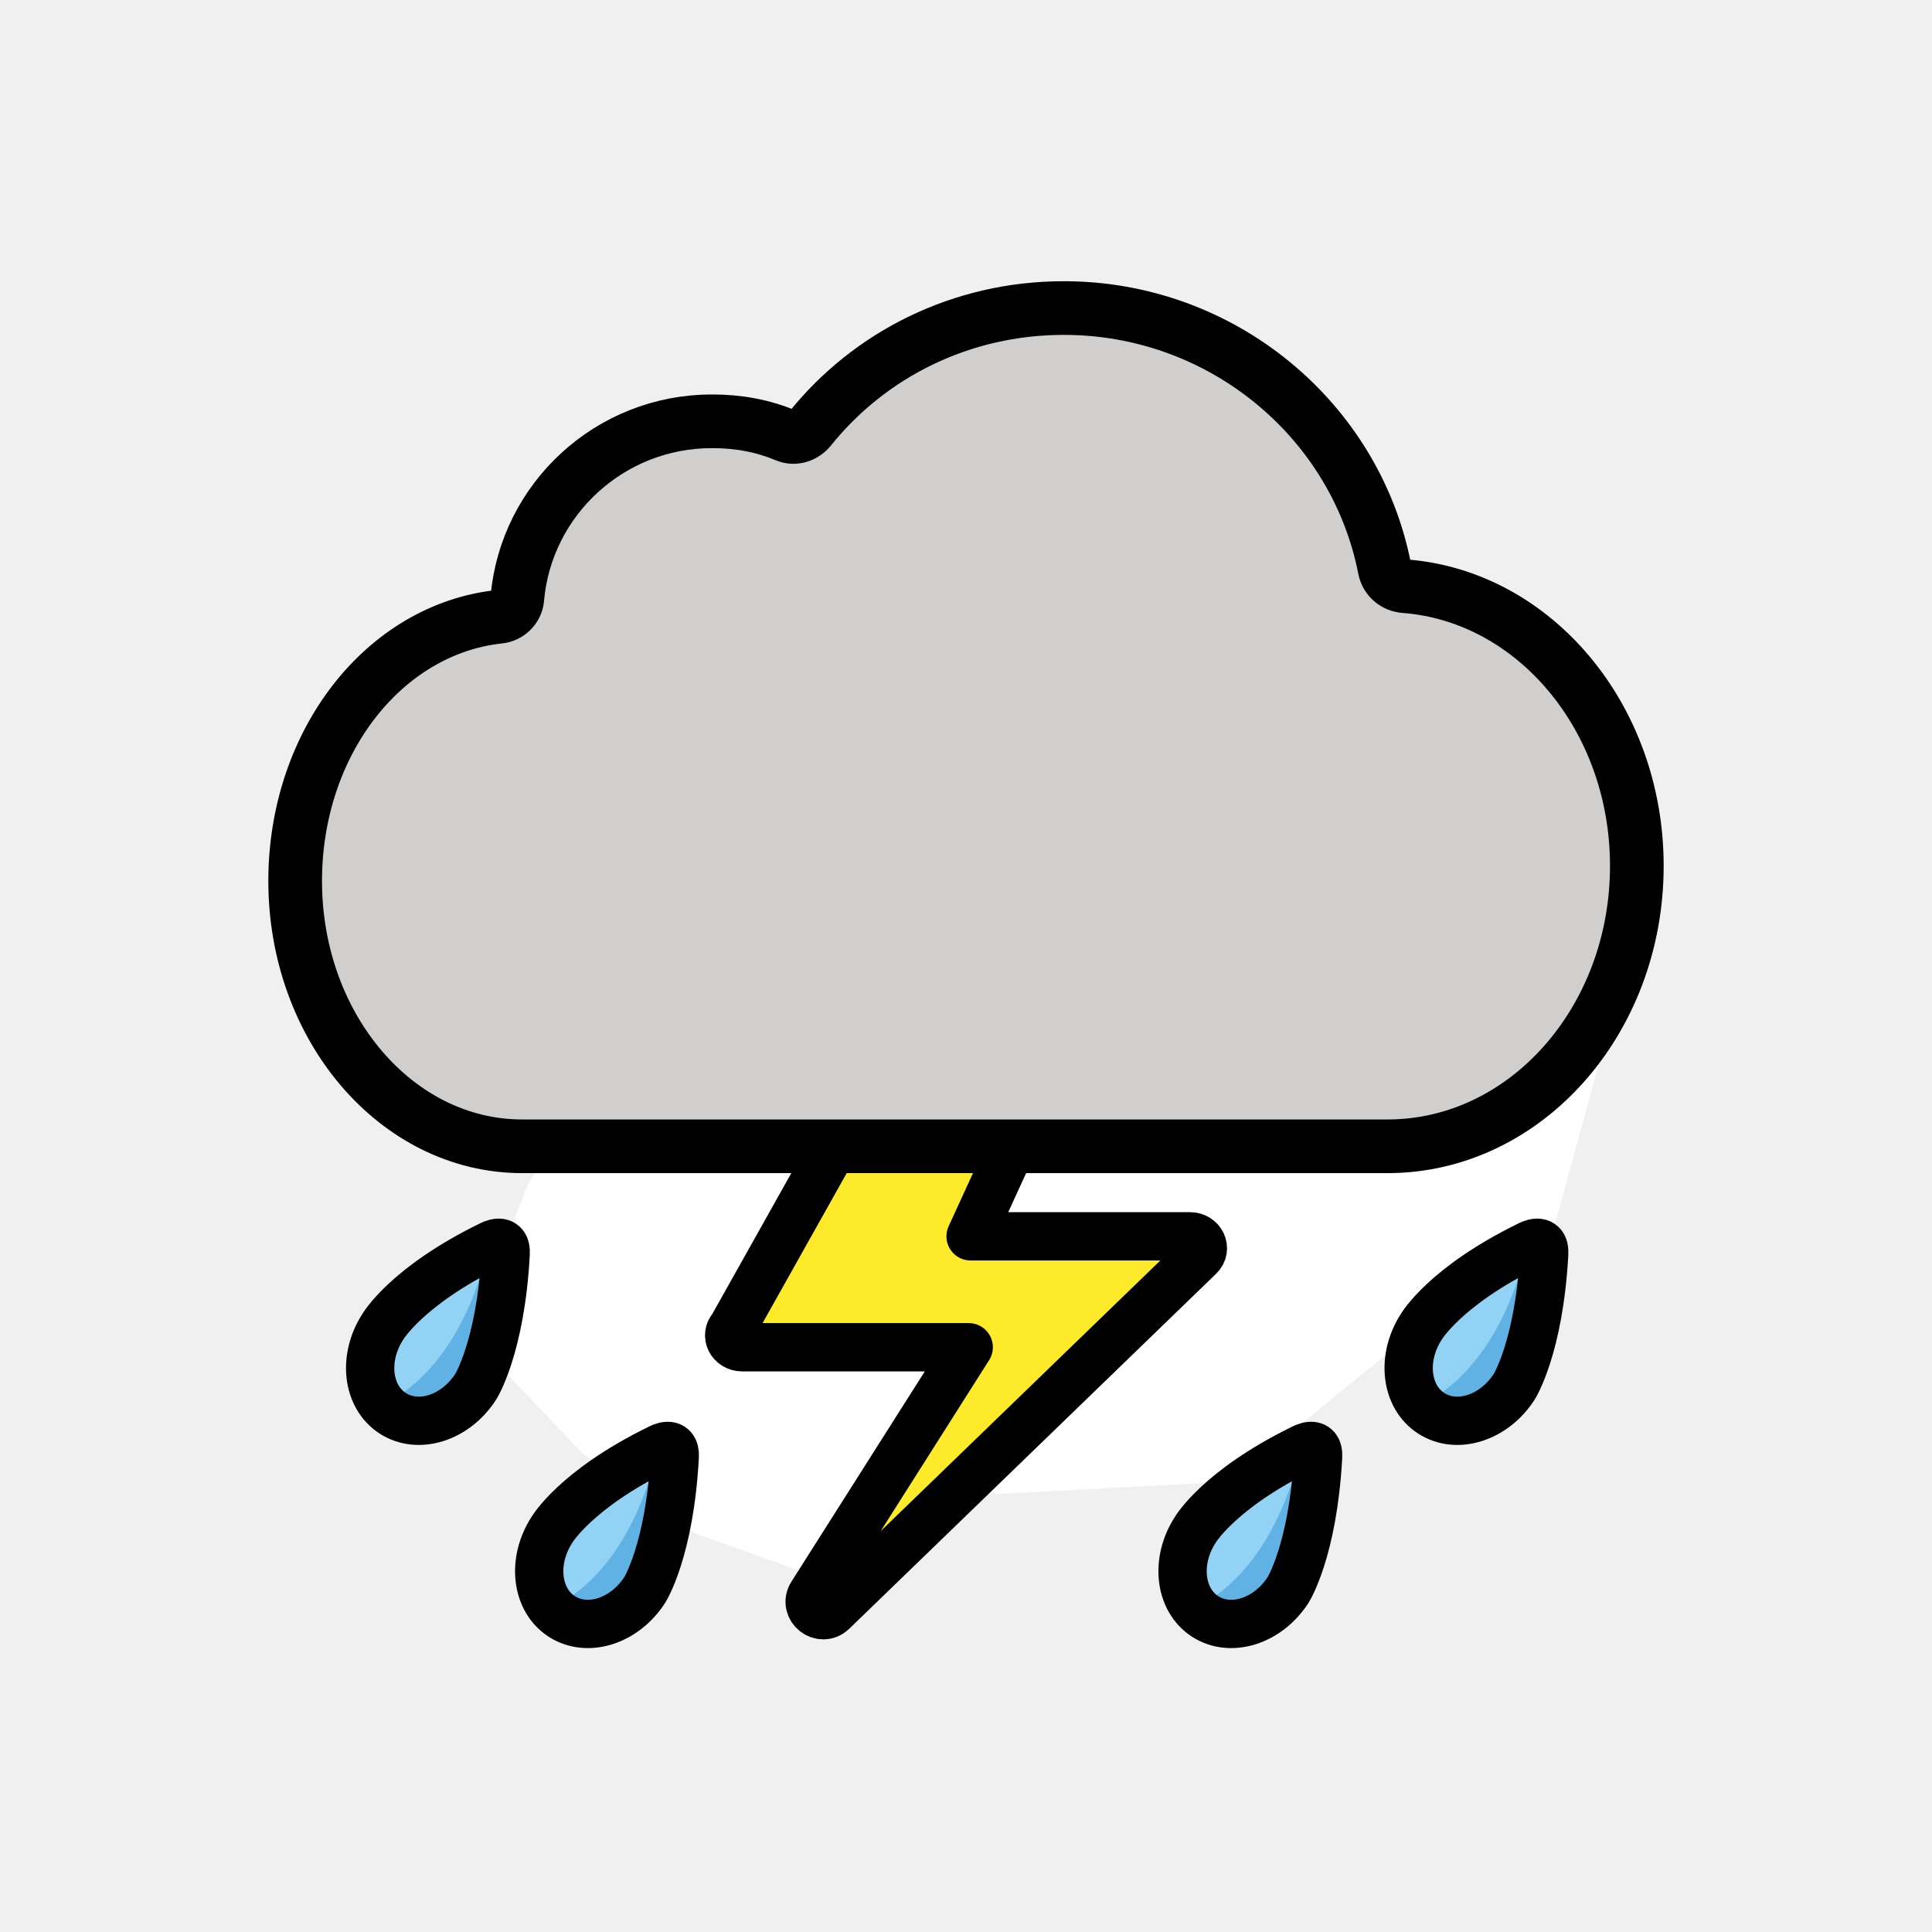
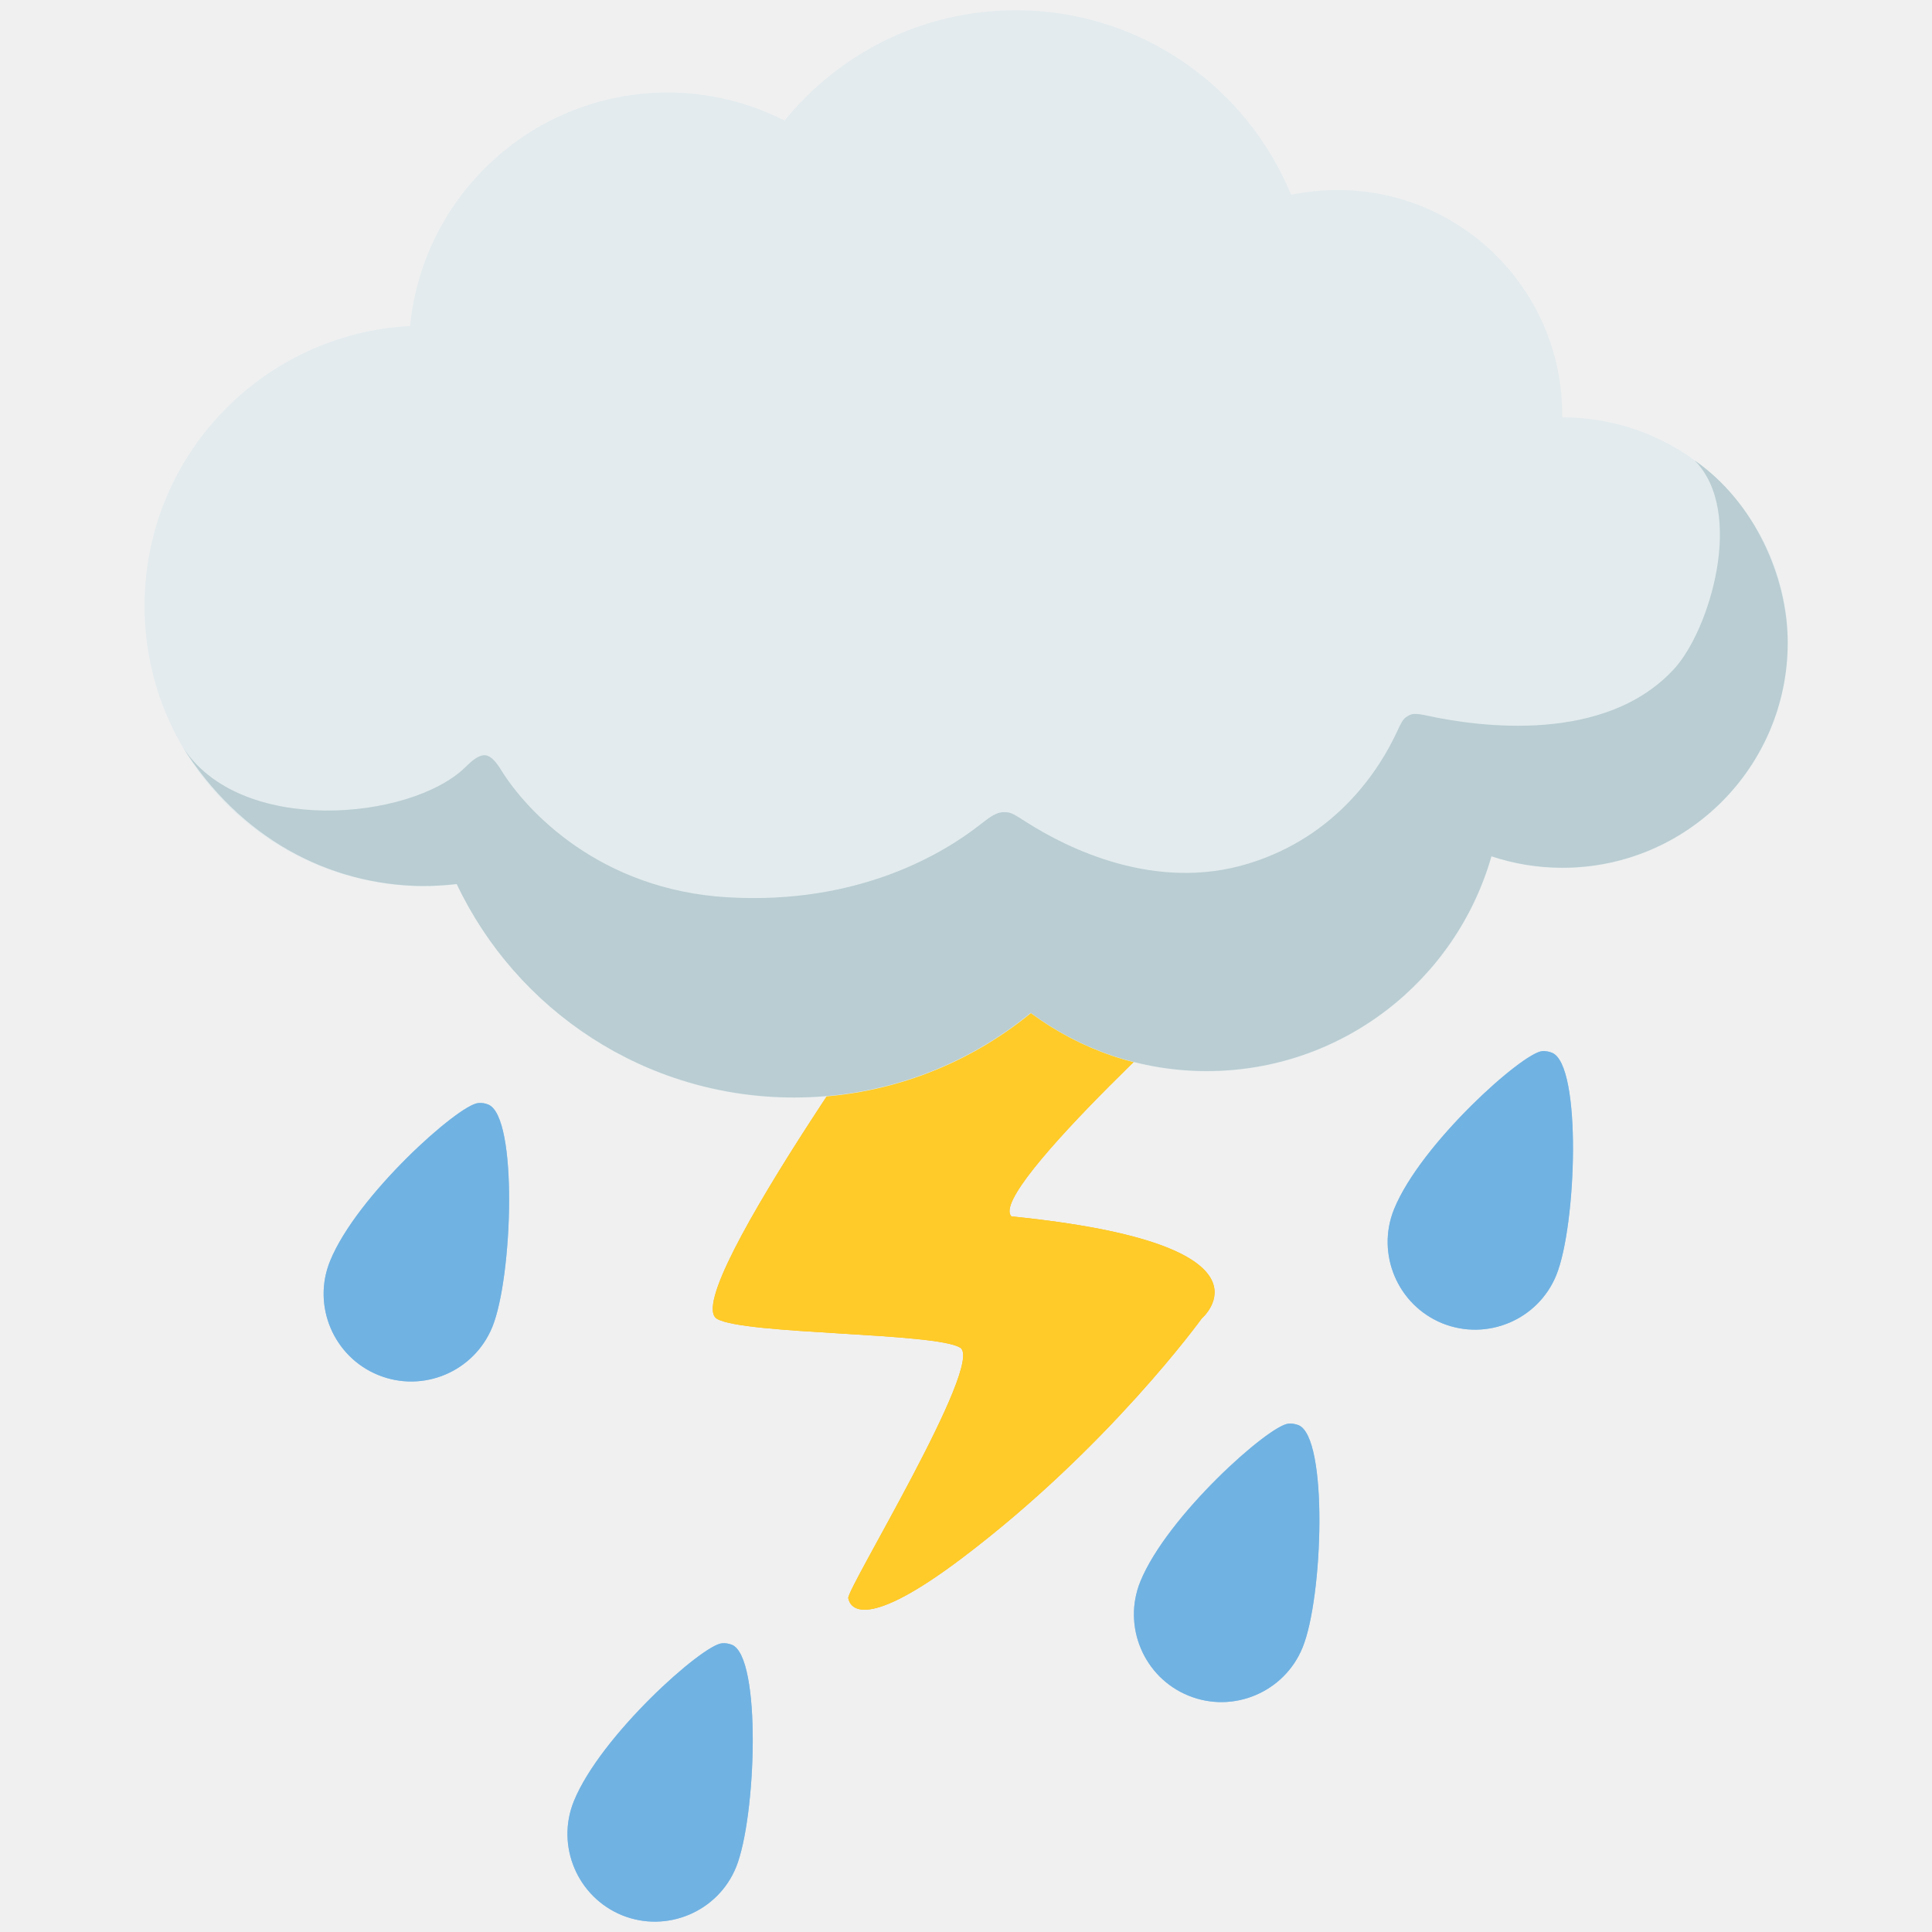
- <svg xmlns="http://www.w3.org/2000/svg" id="emoji" viewBox="0 0 72 72">
-   <g id="color">
-     <path fill="#fff" d="m19.628,44.249l-.939,2.412c-.062.158-.095.326-.1.496l-.078,3.01c-.01.39.135.767.403,1.05l2.701,2.851c.369.389.92.547,1.439.412h0c.724-.188,1.473.196,1.743.894l.374.968c.154.399.475.711.878.855l3.702,1.322.256,1.075.764.189c.462.114.95-.002,1.31-.311l1.562-1.339c.021-.018.041-.036.06-.055l2.054-1.969c.255-.244.588-.388.94-.407l8.681-.462c.312-.017.61-.132.852-.329l6.488-5.294,4.112-3.554c.186-.161.828.544.914.314l2.825-10.324c.393-1.045-1.808,2.001-2.914,2.155l-36.86,5.117c-.528.073-.976.427-1.169.924v-0Z" />
-     <path fill="#92d3f5" d="m24.026,59.255c-.752,1.163-2.134,1.603-3.09.985s-1.122-2.061-.37-3.224c0,0,.894-1.426,4.007-3.039,0,0,.617-.353.572.321-.191,3.5-1.119,4.957-1.119,4.957" />
-     <path fill="#61b2e4" d="m24.485,54.12c.544,1.65-.723,4.949-.723,4.949-.959,1.369-2.134,1.503-3.142.797,0,0,2.72-.971,3.865-5.746" />
-     <path fill="#92d3f5" d="m17.726,51.684c-.752,1.163-2.134,1.603-3.09.985s-1.122-2.061-.37-3.224c0,0,.894-1.426,4.007-3.039,0,0,.617-.353.572.321-.191,3.5-1.119,4.957-1.119,4.957" />
-     <path fill="#61b2e4" d="m18.185,46.549c.544,1.65-.723,4.949-.723,4.949-.959,1.369-2.134,1.503-3.142.797,0,0,2.72-.971,3.865-5.746" />
-     <path fill="#92d3f5" d="m56.428,51.684c-.752,1.163-2.134,1.603-3.09.985s-1.122-2.061-.37-3.224c0,0,.894-1.426,4.007-3.039,0,0,.617-.353.572.321-.191,3.5-1.119,4.957-1.119,4.957" />
-     <path fill="#61b2e4" d="m56.888,46.549c.544,1.65-.723,4.949-.723,4.949-.959,1.369-2.134,1.503-3.142.797,0,0,2.72-.971,3.865-5.746" />
-     <path fill="#92d3f5" d="m48.002,59.255c-.752,1.163-2.134,1.603-3.09.985s-1.122-2.061-.37-3.224c0,0,.894-1.426,4.007-3.039,0,0,.617-.353.572.321-.192,3.5-1.119,4.957-1.119,4.957" />
-     <path fill="#61b2e4" d="m48.461,54.12c.544,1.65-.723,4.949-.723,4.949-.959,1.369-2.134,1.503-3.142.797,0,0,2.719-.971,3.865-5.746" />
-     <path fill="#d0cfce" d="m19.279,22.307c-.031.353-.317.64-.672.677-4.3.461-7.607,4.694-7.607,9.847,0,5.461,3.787,9.888,8.459,9.888h32.248c5.133,0,9.293-4.678,9.293-10.449,0-5.53-3.821-10.057-8.657-10.425-.37-.028-.67-.287-.741-.649-1.08-5.547-6.064-9.716-11.955-9.716-3.829,0-7.24,1.734-9.455,4.491-.216.27-.58.393-.899.259-.852-.357-1.752-.53-2.76-.53-3.806,0-6.93,2.905-7.255,6.607Z" />
-     <path fill="#fcea2b" d="m31.083,42.719l-3.789,6.754c-.273.286-.052.735.363.735h8.444l-5.845,9.214c-.317.5.344,1.039.77.627l13.669-13.227c.292-.282.074-.748-.35-.748h-8.174l1.539-3.356h-6.626,0Z" />
-   </g>
-   <g id="line">
-     <path fill="none" stroke="#000" stroke-linecap="round" stroke-linejoin="round" stroke-width="1.8" d="m24.026,59.255c-.752,1.163-2.134,1.603-3.09.985s-1.122-2.061-.37-3.224c0,0,.876-1.508,4.007-3.039,0,0,.617-.353.572.321-.191,3.5-1.119,4.957-1.119,4.957" />
-     <path fill="none" stroke="#000" stroke-linecap="round" stroke-linejoin="round" stroke-width="1.8" d="m17.726,51.684c-.752,1.163-2.134,1.603-3.09.985s-1.122-2.061-.37-3.224c0,0,.876-1.508,4.007-3.039,0,0,.617-.353.572.321-.191,3.5-1.119,4.957-1.119,4.957" />
-     <path fill="none" stroke="#000" stroke-linecap="round" stroke-linejoin="round" stroke-width="1.8" d="m56.428,51.684c-.752,1.163-2.134,1.603-3.09.985s-1.122-2.061-.37-3.224c0,0,.876-1.508,4.007-3.039,0,0,.617-.353.572.321-.191,3.5-1.119,4.957-1.119,4.957" />
-     <path fill="none" stroke="#000" stroke-linecap="round" stroke-linejoin="round" stroke-width="1.8" d="m48.002,59.255c-.752,1.163-2.134,1.603-3.09.985s-1.122-2.061-.37-3.224c0,0,.876-1.508,4.007-3.039,0,0,.617-.353.572.321-.192,3.5-1.119,4.957-1.119,4.957" />
-     <path fill="none" stroke="#000" stroke-linecap="round" stroke-linejoin="round" stroke-width="2" d="m19.279,22.307c-.031.353-.317.64-.672.677-4.3.461-7.607,4.694-7.607,9.847,0,5.461,3.787,9.888,8.459,9.888h32.248c5.133,0,9.293-4.678,9.293-10.449,0-5.53-3.821-10.057-8.657-10.425-.37-.028-.67-.287-.741-.649-1.08-5.547-6.064-9.716-11.955-9.716-3.829,0-7.24,1.734-9.455,4.491-.216.27-.58.393-.899.259-.852-.357-1.752-.53-2.76-.53-3.806,0-6.93,2.905-7.255,6.607Z" />
-     <path fill="none" stroke="#000" stroke-linecap="round" stroke-linejoin="round" stroke-width="1.8" d="m31.083,42.719l-3.789,6.754c-.273.286-.052.735.363.735h8.444l-5.845,9.214c-.317.5.344,1.039.77.627l13.669-13.227c.292-.282.074-.748-.35-.748h-8.174l1.539-3.356h-6.626,0Z" />
-   </g>
+ <svg xmlns="http://www.w3.org/2000/svg" width="128" height="128" viewBox="0 0 128 128">
+   <path fill="#95c8ec" d="M32.35 73.18a1.35 1.35 0 0 0-.66-.1c-1.29.09-8.05 6.11-9.82 10.46c-1.21 2.96.23 6.36 3.19 7.56a5.804 5.804 0 0 0 7.56-3.19c1.34-3.29 1.71-13.93-.27-14.73m16.14 35.79c-.21-.08-.43-.12-.65-.1c-1.29.09-8.05 6.11-9.82 10.46c-1.2 2.96.23 6.35 3.19 7.56c2.96 1.2 6.36-.23 7.56-3.19c1.33-3.29 1.7-13.92-.28-14.73m54.34-39.22c-.21-.09-.43-.12-.65-.11c-1.29.09-8.05 6.12-9.82 10.47c-1.2 2.96.23 6.35 3.19 7.56c2.97 1.2 6.36-.23 7.56-3.19c1.34-3.29 1.7-13.92-.28-14.73m-16.8 24.67c-.21-.08-.43-.12-.66-.1c-1.29.09-8.05 6.11-9.82 10.46c-1.2 2.96.23 6.36 3.19 7.56c2.96 1.21 6.36-.23 7.56-3.19c1.35-3.29 1.71-13.92-.27-14.73" />
+   <path fill="#70b2e2" d="M32.35 73.18a1.35 1.35 0 0 0-.66-.1c-1.29.09-8.05 6.11-9.82 10.46c-1.21 2.96.23 6.36 3.19 7.56a5.804 5.804 0 0 0 7.56-3.19c1.34-3.29 1.71-13.93-.27-14.73m16.14 35.79c-.21-.08-.43-.12-.65-.1c-1.29.09-8.05 6.11-9.82 10.46c-1.2 2.96.23 6.35 3.19 7.56c2.96 1.2 6.36-.23 7.56-3.19c1.33-3.29 1.7-13.92-.28-14.73m54.34-39.22c-.21-.09-.43-.12-.65-.11c-1.29.09-8.05 6.12-9.82 10.47c-1.2 2.96.23 6.35 3.19 7.56c2.97 1.2 6.36-.23 7.56-3.19c1.34-3.29 1.7-13.92-.28-14.73m-16.8 24.67c-.21-.08-.43-.12-.66-.1c-1.29.09-8.05 6.11-9.82 10.46c-1.2 2.96.23 6.36 3.19 7.56c2.96 1.21 6.36-.23 7.56-3.19c1.35-3.29 1.71-13.92-.27-14.73" />
+   <path fill="#f8b618" d="M62.05 62.12S44.81 85.84 47.51 87.38c1.84 1.05 14.49.89 16.11 1.91c1.62 1.03-7.53 15.99-7.42 16.59c.14.74 1.23 2.11 7.52-2.64c9.74-7.35 15.9-15.89 15.9-15.89s5.74-4.92-12.61-6.76c-1.7-1.68 14.26-16.02 14.26-16.02z" />
+   <path fill="#ffcb28" d="M62.05 62.12S44.81 85.84 47.51 87.38c1.84 1.05 14.49.89 16.11 1.91c1.62 1.03-7.53 15.99-7.42 16.59c.14.74 1.23 2.11 7.52-2.64c9.74-7.35 15.9-15.89 15.9-15.89s5.74-4.92-12.61-6.76c-1.7-1.68 14.26-16.02 14.26-16.02z" />
+   <path fill="#e3ebee" d="M103.5 27.65c-.01-.06 0-.12 0-.18c0-8.22-6.66-14.88-14.88-14.88c-1.06 0-2.09.11-3.08.32C82.59 5.73 75.54.68 67.3.68c-6.19 0-11.7 2.85-15.32 7.31a17.06 17.06 0 0 0-7.74-1.86c-8.9 0-16.22 6.78-17.07 15.47c-9.69.51-17.46 8.45-17.59 18.3c-.13 10.26 8.08 18.69 18.34 18.82c.8.01 1.58-.05 2.35-.13c3.96 8.36 12.48 14.14 22.35 14.14c5.95 0 11.41-2.11 15.68-5.61c3.26 2.42 7.29 3.86 11.66 3.86c8.97 0 16.51-6.02 18.86-14.23c1.48.49 3.05.76 4.7.76c8.25 0 14.93-6.68 14.93-14.93c-.02-8.24-6.7-14.93-14.95-14.93" />
+   <path fill="#b9cdd2" d="M112.27 30.5c3.38 3.41.99 11.25-1.34 13.8c-4.58 5.02-12.98 3.85-16.35 3.12c-.91-.2-1.06-.13-1.36.05c-.27.16-.39.42-.68 1.04c-1.09 2.34-3.89 6.88-9.81 8.7c-6.17 1.9-11.98-.99-14.71-2.73c-1.03-.66-1.08-.67-1.54-.67c-.47 0-.94.35-1.5.79c-2.46 1.94-8.08 5.35-16.75 4.85c-8.5-.49-13.36-5.73-15.02-8.42c-.32-.52-.67-.95-1.05-.99c-.45-.05-.96.42-1.34.8c-3.62 3.52-14.99 4.58-18.76-1.42c3.83 6.15 9.76 9.2 15.85 9.28c.8.01 1.58-.05 2.35-.13c3.96 8.36 12.48 14.14 22.35 14.14c5.95 0 11.41-2.11 15.68-5.61c3.26 2.42 7.29 3.86 11.66 3.86c8.97 0 16.51-6.02 18.86-14.23c1.48.49 3.05.76 4.7.76c8.25 0 14.93-6.68 14.93-14.93c-.01-4.37-2.22-9.32-6.17-12.06" />
</svg>
